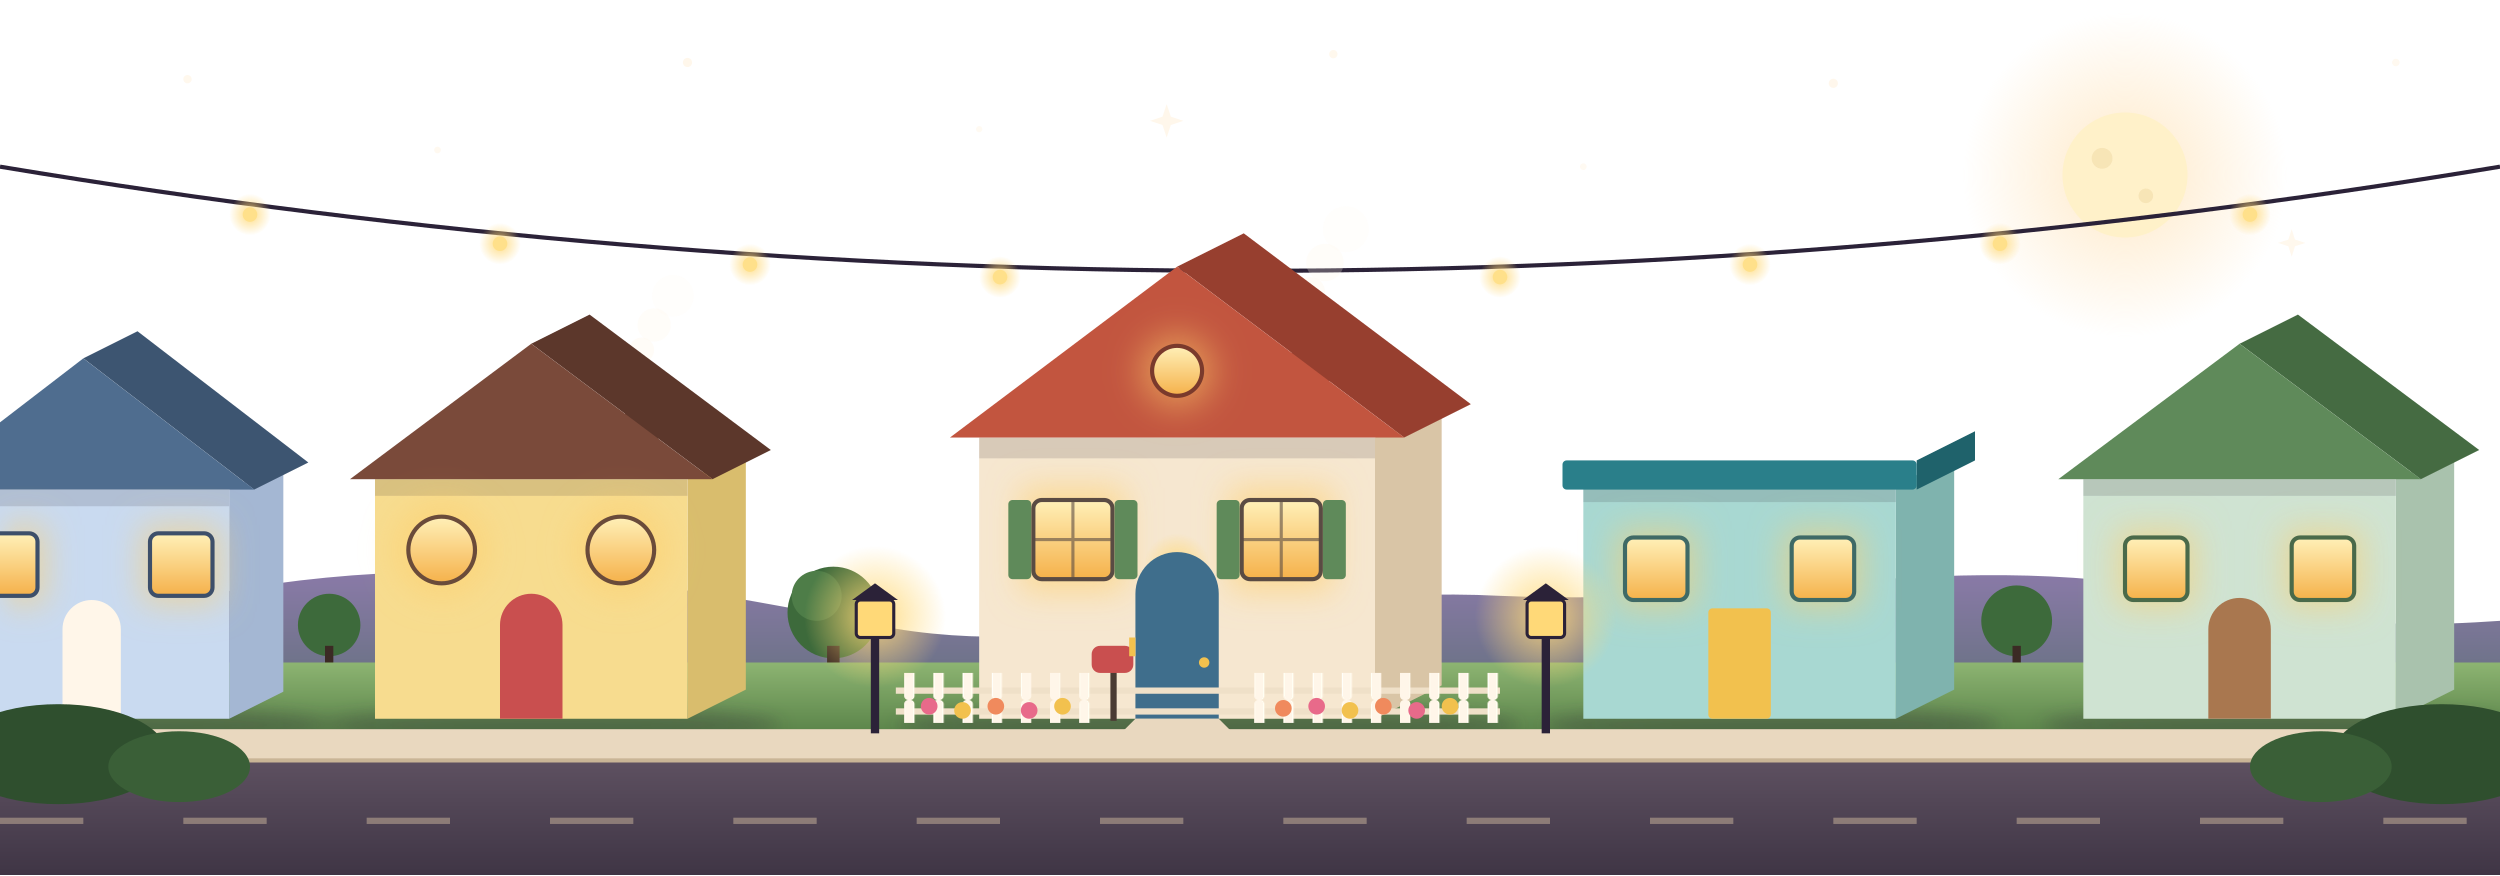
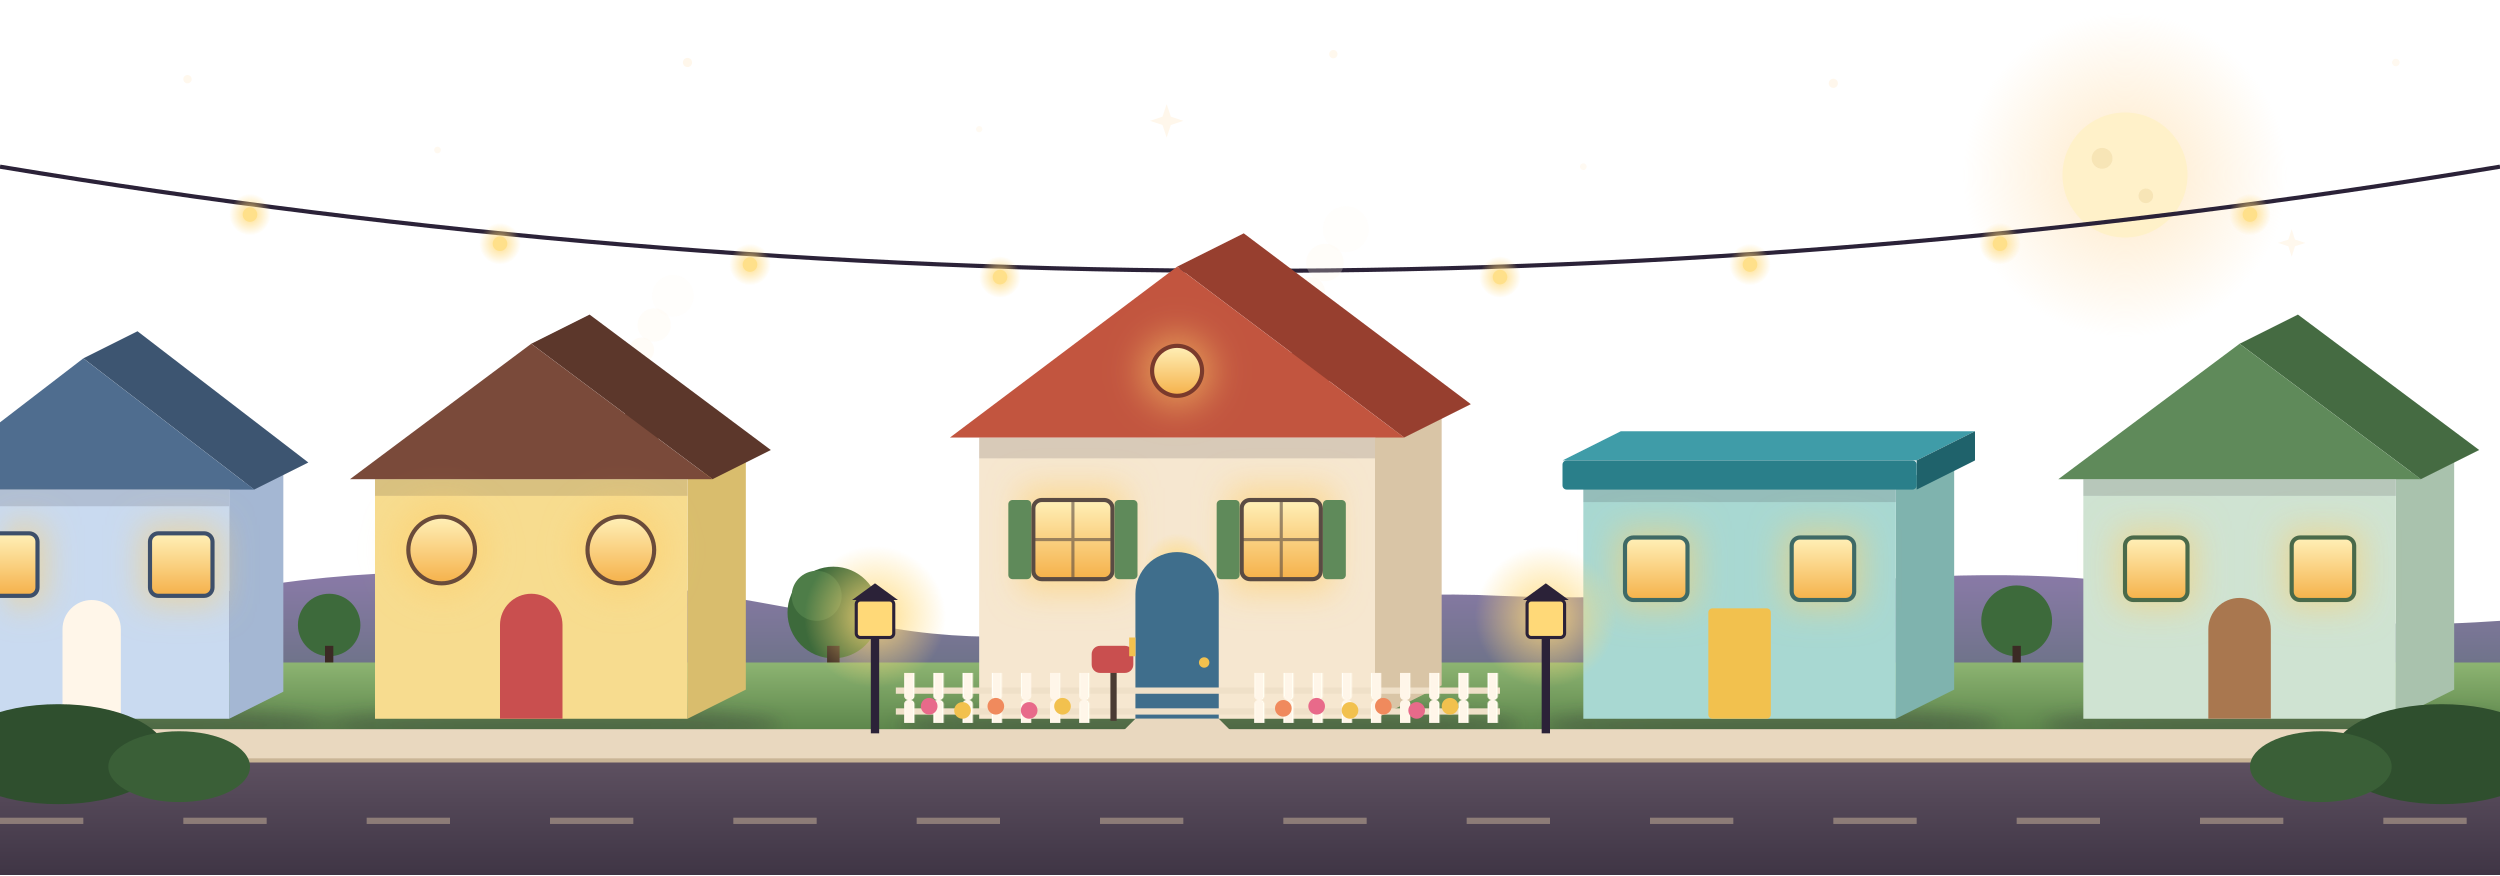
<svg xmlns="http://www.w3.org/2000/svg" viewBox="0 0 1200 420">
  <defs>
    <radialGradient id="moonGlow">
      <stop offset="0" stop-color="#fff3cf" stop-opacity="0.95" />
      <stop offset="0.4" stop-color="#ffd9a0" stop-opacity="0.35" />
      <stop offset="1" stop-color="#ffd9a0" stop-opacity="0" />
    </radialGradient>
    <radialGradient id="lampGlow">
      <stop offset="0" stop-color="#ffd978" stop-opacity="0.9" />
      <stop offset="1" stop-color="#ffd978" stop-opacity="0" />
    </radialGradient>
    <linearGradient id="win" x1="0" y1="0" x2="0" y2="1">
      <stop offset="0" stop-color="#fff0b8" />
      <stop offset="1" stop-color="#f5b14a" />
    </linearGradient>
    <linearGradient id="lawn" x1="0" y1="0" x2="0" y2="1">
      <stop offset="0" stop-color="#8db472" />
      <stop offset="1" stop-color="#5a8449" />
    </linearGradient>
    <linearGradient id="road" x1="0" y1="0" x2="0" y2="1">
      <stop offset="0" stop-color="#5d5060" />
      <stop offset="1" stop-color="#3f3545" />
    </linearGradient>
    <linearGradient id="hills" x1="0" y1="0" x2="0" y2="1">
      <stop offset="0" stop-color="#8a7aa8" />
      <stop offset="1" stop-color="#5f6f78" />
    </linearGradient>
    <filter id="blur8" x="-50%" y="-50%" width="200%" height="200%">
      <feGaussianBlur stdDeviation="8" />
    </filter>
    <filter id="blur4" x="-50%" y="-50%" width="200%" height="200%">
      <feGaussianBlur stdDeviation="4" />
    </filter>
    <pattern id="pickets" width="14" height="24" patternUnits="userSpaceOnUse">
      <rect x="0" y="0" width="5" height="24" rx="2" fill="#fff6e9" />
    </pattern>
  </defs>
  <g fill="#fff6e9">
    <circle cx="90" cy="38" r="2" opacity="0.8" />
    <circle cx="210" cy="72" r="1.6" opacity="0.7" />
    <circle cx="330" cy="30" r="2.2" opacity="0.9" />
    <circle cx="470" cy="62" r="1.5" opacity="0.6" />
    <circle cx="640" cy="26" r="2" opacity="0.8" />
    <circle cx="760" cy="80" r="1.6" opacity="0.6" />
    <circle cx="880" cy="40" r="2.2" opacity="0.85" />
    <circle cx="1150" cy="30" r="1.8" opacity="0.7" />
    <path d="M560 50 l2 6 6 2 -6 2 -2 6 -2 -6 -6 -2 6 -2z" opacity="0.9" />
    <path d="M1100 110 l1.6 5 5 1.6 -5 1.6 -1.6 5 -1.6 -5 -5 -1.6 5 -1.6z" opacity="0.8" />
  </g>
  <circle cx="1020" cy="84" r="78" fill="url(#moonGlow)" />
  <circle cx="1020" cy="84" r="30" fill="#fff1c9" />
  <circle cx="1009" cy="76" r="5" fill="#f3dfae" opacity="0.7" />
  <circle cx="1030" cy="94" r="3.5" fill="#f3dfae" opacity="0.7" />
  <path d="M0 312 C150 262 260 266 420 300 C520 320 600 280 720 286 C860 292 940 258 1080 290 C1130 302 1170 300 1200 298 V345 H0 Z" fill="url(#hills)" />
  <circle cx="158" cy="300" r="15" fill="#3d6a3b" />
  <rect x="156" y="310" width="4" height="22" fill="#3b2a24" />
  <circle cx="400" cy="294" r="22" fill="#3d6a3b" />
  <circle cx="392" cy="286" r="12" fill="#4e7d48" />
  <rect x="397" y="310" width="6" height="26" fill="#3b2a24" />
  <circle cx="968" cy="298" r="17" fill="#3d6a3b" />
  <rect x="966" y="310" width="4" height="24" fill="#3b2a24" />
  <path d="M0 80 Q600 180 1200 80" fill="none" stroke="#2b2238" stroke-width="2" />
  <circle cx="120" cy="103" r="10" fill="url(#lampGlow)" />
  <circle cx="120" cy="103" r="3.5" fill="#ffe08a" />
  <circle cx="240" cy="117" r="10" fill="url(#lampGlow)" />
  <circle cx="240" cy="117" r="3.5" fill="#ffe08a" />
  <circle cx="360" cy="127" r="10" fill="url(#lampGlow)" />
  <circle cx="360" cy="127" r="3.5" fill="#ffe08a" />
  <circle cx="480" cy="133" r="10" fill="url(#lampGlow)" />
  <circle cx="480" cy="133" r="3.5" fill="#ffe08a" />
  <circle cx="600" cy="135" r="10" fill="url(#lampGlow)" />
  <circle cx="600" cy="135" r="3.5" fill="#ffe08a" />
  <circle cx="720" cy="133" r="10" fill="url(#lampGlow)" />
  <circle cx="720" cy="133" r="3.5" fill="#ffe08a" />
  <circle cx="840" cy="127" r="10" fill="url(#lampGlow)" />
  <circle cx="840" cy="127" r="3.5" fill="#ffe08a" />
  <circle cx="960" cy="117" r="10" fill="url(#lampGlow)" />
  <circle cx="960" cy="117" r="3.5" fill="#ffe08a" />
  <circle cx="1080" cy="103" r="10" fill="url(#lampGlow)" />
  <circle cx="1080" cy="103" r="3.5" fill="#ffe08a" />
  <rect x="0" y="318" width="1200" height="34" fill="url(#lawn)" />
  <g fill="#2a2030" opacity="0.3" filter="url(#blur4)">
    <ellipse cx="50" cy="348" rx="110" ry="9" />
    <ellipse cx="265" cy="348" rx="110" ry="9" />
    <ellipse cx="580" cy="348" rx="150" ry="10" />
    <ellipse cx="850" cy="348" rx="110" ry="9" />
    <ellipse cx="1090" cy="348" rx="110" ry="9" />
  </g>
  <polygon points="110,235 136,222 136,332 110,345" fill="#a4b7d3" />
  <rect x="-30" y="235" width="140" height="110" fill="#c9daf0" />
  <rect x="-30" y="235" width="140" height="8" fill="#1a1428" opacity="0.14" />
  <polygon points="122,235 40,172 66,159 148,222" fill="#3d5571" />
  <polygon points="-42,235 40,172 122,235" fill="#4f6d8f" />
  <rect x="-16" y="252" width="38" height="38" fill="#ffcf6a" opacity="0.55" filter="url(#blur8)" />
  <rect x="-12" y="256" width="30" height="30" rx="4" fill="url(#win)" stroke="#3d4f6a" stroke-width="2" />
  <rect x="68" y="252" width="38" height="38" fill="#ffcf6a" opacity="0.55" filter="url(#blur8)" />
  <rect x="72" y="256" width="30" height="30" rx="4" fill="url(#win)" stroke="#3d4f6a" stroke-width="2" />
  <path d="M30 345 V302 a14 14 0 0 1 28 0 V345 Z" fill="#fff6e9" />
  <polygon points="330,230 358,216 358,331 330,345" fill="#d9bd6d" />
  <rect x="180" y="230" width="150" height="115" fill="#f7dc8f" />
  <rect x="180" y="230" width="150" height="8" fill="#1a1428" opacity="0.14" />
  <rect x="300" y="176" width="16" height="36" fill="#5c372b" />
  <circle cx="308" cy="168" r="6" fill="#fff6e9" opacity="0.35" />
  <circle cx="314" cy="156" r="8" fill="#fff6e9" opacity="0.25" />
  <circle cx="323" cy="142" r="10" fill="#fff6e9" opacity="0.15" />
  <polygon points="342,230 255,165 283,151 370,216" fill="#5c372b" />
  <polygon points="168,230 255,165 342,230" fill="#7a4a3a" />
  <circle cx="212" cy="264" r="22" fill="#ffcf6a" opacity="0.55" filter="url(#blur8)" />
  <circle cx="212" cy="264" r="16" fill="url(#win)" stroke="#6a4b3a" stroke-width="2" />
  <circle cx="298" cy="264" r="22" fill="#ffcf6a" opacity="0.55" filter="url(#blur8)" />
  <circle cx="298" cy="264" r="16" fill="url(#win)" stroke="#6a4b3a" stroke-width="2" />
  <path d="M240 345 V300 a15 15 0 0 1 30 0 V345 Z" fill="#c94f4f" />
  <polygon points="660,210 692,194 692,329 660,345" fill="#d9c5a6" />
  <rect x="470" y="210" width="190" height="135" fill="#f6e7d0" />
  <rect x="470" y="210" width="190" height="10" fill="#1a1428" opacity="0.14" />
  <rect x="620" y="148" width="18" height="42" fill="#973f2f" />
  <circle cx="629" cy="140" r="7" fill="#fff6e9" opacity="0.35" />
  <circle cx="636" cy="126" r="9" fill="#fff6e9" opacity="0.25" />
  <circle cx="646" cy="110" r="11" fill="#fff6e9" opacity="0.15" />
  <polygon points="674,210 565,128 597,112 706,194" fill="#973f2f" />
  <polygon points="456,210 565,128 674,210" fill="#c2553f" />
  <circle cx="565" cy="178" r="18" fill="#ffcf6a" opacity="0.5" filter="url(#blur8)" />
  <circle cx="565" cy="178" r="12" fill="url(#win)" stroke="#7a3a2c" stroke-width="2" />
  <rect x="490" y="234" width="50" height="50" fill="#ffcf6a" opacity="0.6" filter="url(#blur8)" />
  <rect x="496" y="240" width="38" height="38" rx="4" fill="url(#win)" stroke="#5a4b43" stroke-width="2" />
  <path d="M515 240 V278 M496 259 H534" stroke="#5a4b43" stroke-width="1.5" opacity="0.6" />
  <rect x="484" y="240" width="11" height="38" rx="2" fill="#5f8a5a" />
  <rect x="535" y="240" width="11" height="38" rx="2" fill="#5f8a5a" />
  <rect x="590" y="234" width="50" height="50" fill="#ffcf6a" opacity="0.6" filter="url(#blur8)" />
  <rect x="596" y="240" width="38" height="38" rx="4" fill="url(#win)" stroke="#5a4b43" stroke-width="2" />
  <path d="M615 240 V278 M596 259 H634" stroke="#5a4b43" stroke-width="1.5" opacity="0.6" />
  <rect x="584" y="240" width="11" height="38" rx="2" fill="#5f8a5a" />
  <rect x="635" y="240" width="11" height="38" rx="2" fill="#5f8a5a" />
  <circle cx="565" cy="272" r="16" fill="url(#lampGlow)" />
  <circle cx="565" cy="272" r="4" fill="#ffe08a" />
  <path d="M545 345 V285 a20 20 0 0 1 40 0 V345 Z" fill="#3f6e8c" />
  <circle cx="578" cy="318" r="2.5" fill="#f2c14e" />
  <polygon points="545,345 585,345 592,352 538,352" fill="#e9d8bf" />
  <rect x="430" y="330" width="290" height="3" fill="#efe0c8" />
  <rect x="430" y="340" width="290" height="3" fill="#efe0c8" />
  <rect x="430" y="323" width="96" height="24" fill="url(#pickets)" />
  <rect x="598" y="323" width="122" height="24" fill="url(#pickets)" />
  <rect x="533" y="322" width="3" height="24" fill="#4a3b33" />
  <rect x="524" y="310" width="20" height="13" rx="4" fill="#c94f4f" />
  <rect x="542" y="306" width="3" height="9" fill="#f2c14e" />
  <circle cx="446" cy="339" r="4" fill="#e86a8a" />
  <circle cx="462" cy="341" r="4" fill="#f2c14e" />
  <circle cx="478" cy="339" r="4" fill="#f08a5d" />
  <circle cx="494" cy="341" r="4" fill="#e86a8a" />
  <circle cx="510" cy="339" r="4" fill="#f2c14e" />
  <circle cx="616" cy="340" r="4" fill="#f08a5d" />
  <circle cx="632" cy="339" r="4" fill="#e86a8a" />
  <circle cx="648" cy="341" r="4" fill="#f2c14e" />
  <circle cx="664" cy="339" r="4" fill="#f08a5d" />
  <circle cx="680" cy="341" r="4" fill="#e86a8a" />
  <circle cx="696" cy="339" r="4" fill="#f2c14e" />
  <polygon points="910,233 938,219 938,331 910,345" fill="#7fb3ae" />
  <rect x="760" y="233" width="150" height="112" fill="#a8d8d2" />
  <rect x="760" y="233" width="150" height="8" fill="#1a1428" opacity="0.14" />
+   <polygon points="750,221 778,207 948,207 920,221" fill="#3f9ca8" />
  <polygon points="920,221 948,207 948,221 920,235" fill="#1f626b" />
  <rect x="750" y="221" width="170" height="14" rx="2" fill="#2a7f8a" />
  <rect x="776" y="254" width="38" height="38" fill="#ffcf6a" opacity="0.55" filter="url(#blur8)" />
  <rect x="780" y="258" width="30" height="30" rx="4" fill="url(#win)" stroke="#3f6a66" stroke-width="2" />
  <rect x="856" y="254" width="38" height="38" fill="#ffcf6a" opacity="0.55" filter="url(#blur8)" />
  <rect x="860" y="258" width="30" height="30" rx="4" fill="url(#win)" stroke="#3f6a66" stroke-width="2" />
  <rect x="820" y="292" width="30" height="53" rx="2" fill="#f2c14e" />
  <polygon points="1150,230 1178,216 1178,331 1150,345" fill="#a9c2ad" />
  <rect x="1000" y="230" width="150" height="115" fill="#cfe3d2" />
  <rect x="1000" y="230" width="150" height="8" fill="#1a1428" opacity="0.14" />
  <polygon points="1162,230 1075,165 1103,151 1190,216" fill="#456b42" />
  <polygon points="988,230 1075,165 1162,230" fill="#5f8a5a" />
  <rect x="1016" y="254" width="38" height="38" fill="#ffcf6a" opacity="0.55" filter="url(#blur8)" />
  <rect x="1020" y="258" width="30" height="30" rx="4" fill="url(#win)" stroke="#4a6a4a" stroke-width="2" />
  <rect x="1096" y="254" width="38" height="38" fill="#ffcf6a" opacity="0.55" filter="url(#blur8)" />
  <rect x="1100" y="258" width="30" height="30" rx="4" fill="url(#win)" stroke="#4a6a4a" stroke-width="2" />
  <path d="M1060 345 V302 a15 15 0 0 1 30 0 V345 Z" fill="#a9774f" />
  <rect x="0" y="350" width="1200" height="16" fill="#e9d8bf" />
  <rect x="0" y="364" width="1200" height="3" fill="#c9b596" />
  <rect x="0" y="366" width="1200" height="54" fill="url(#road)" />
  <line x1="0" y1="394" x2="1200" y2="394" stroke="#d9c3a5" stroke-width="3" stroke-dasharray="40 48" opacity="0.45" />
  <circle cx="420" cy="296" r="34" fill="url(#lampGlow)" />
  <rect x="418" y="300" width="4" height="52" fill="#2b2238" />
  <polygon points="409,288 431,288 420,280" fill="#2b2238" />
  <rect x="411" y="288" width="18" height="18" rx="2" fill="#ffd978" stroke="#2b2238" stroke-width="1.5" />
  <circle cx="742" cy="296" r="34" fill="url(#lampGlow)" />
  <rect x="740" y="300" width="4" height="52" fill="#2b2238" />
  <polygon points="731,288 753,288 742,280" fill="#2b2238" />
  <rect x="733" y="288" width="18" height="18" rx="2" fill="#ffd978" stroke="#2b2238" stroke-width="1.5" />
  <ellipse cx="28" cy="362" rx="52" ry="24" fill="#2f4f2e" />
  <ellipse cx="86" cy="368" rx="34" ry="17" fill="#3a5f37" />
  <ellipse cx="1172" cy="362" rx="52" ry="24" fill="#2f4f2e" />
  <ellipse cx="1114" cy="368" rx="34" ry="17" fill="#3a5f37" />
</svg>
